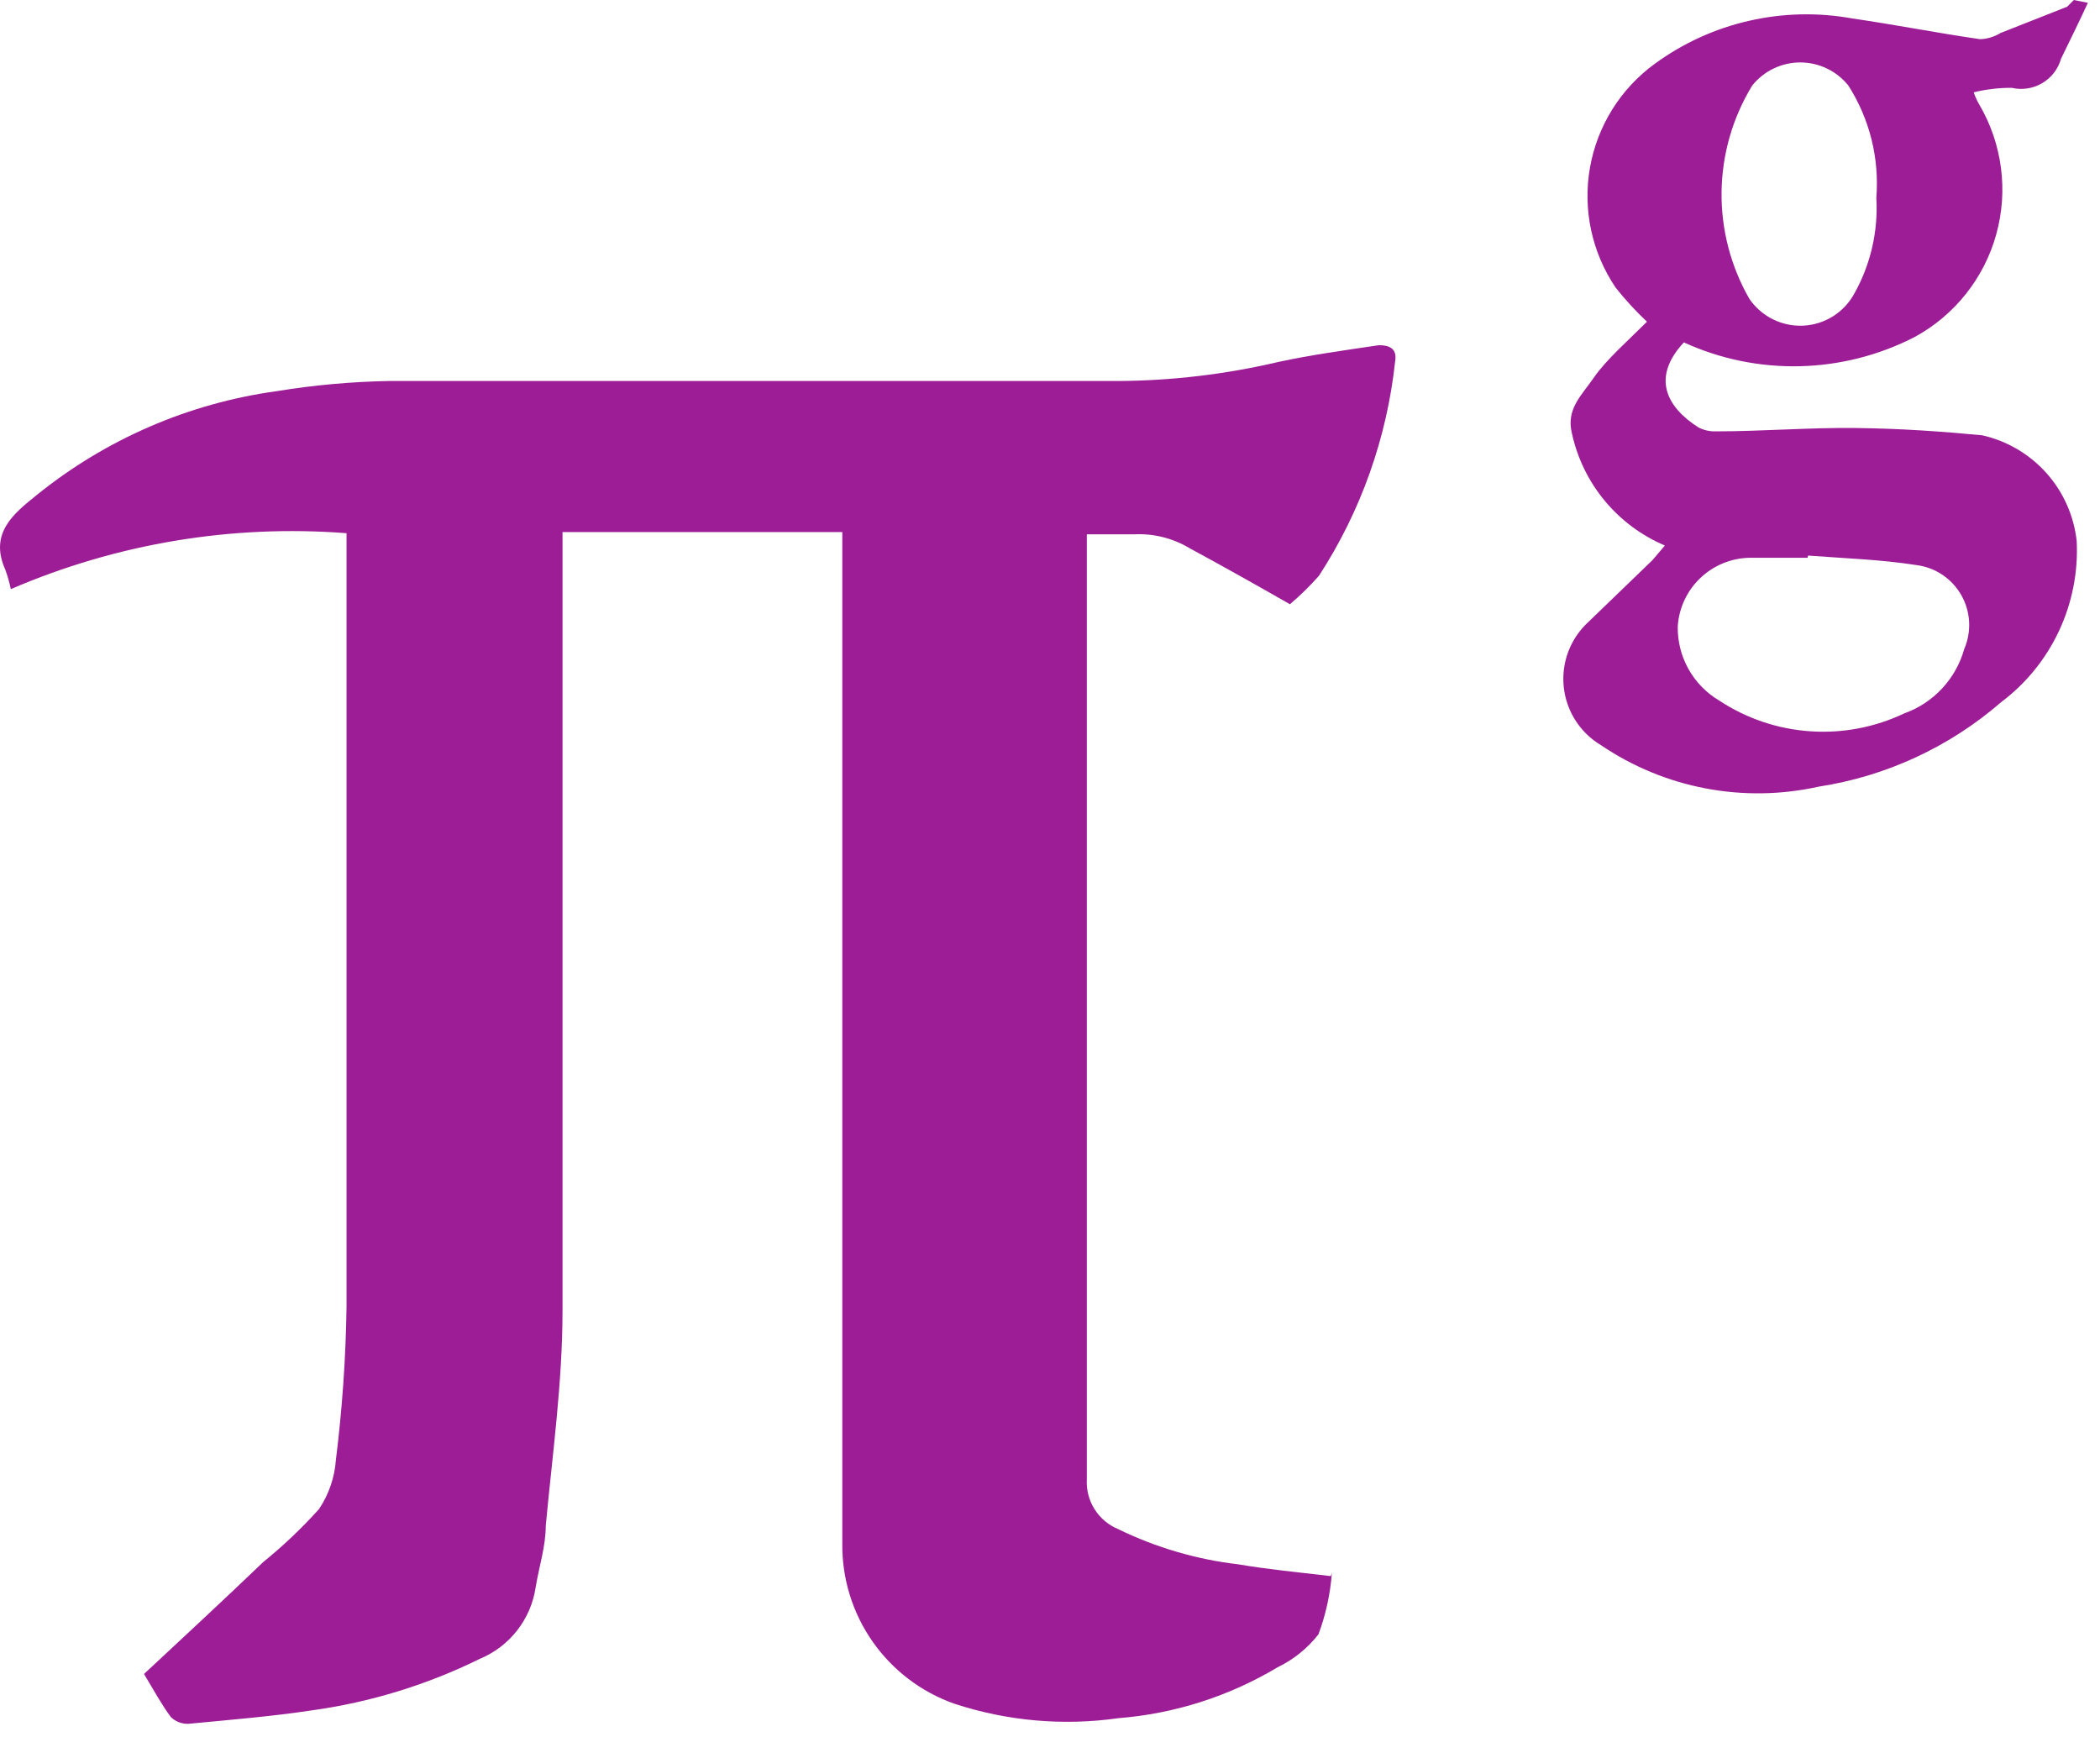
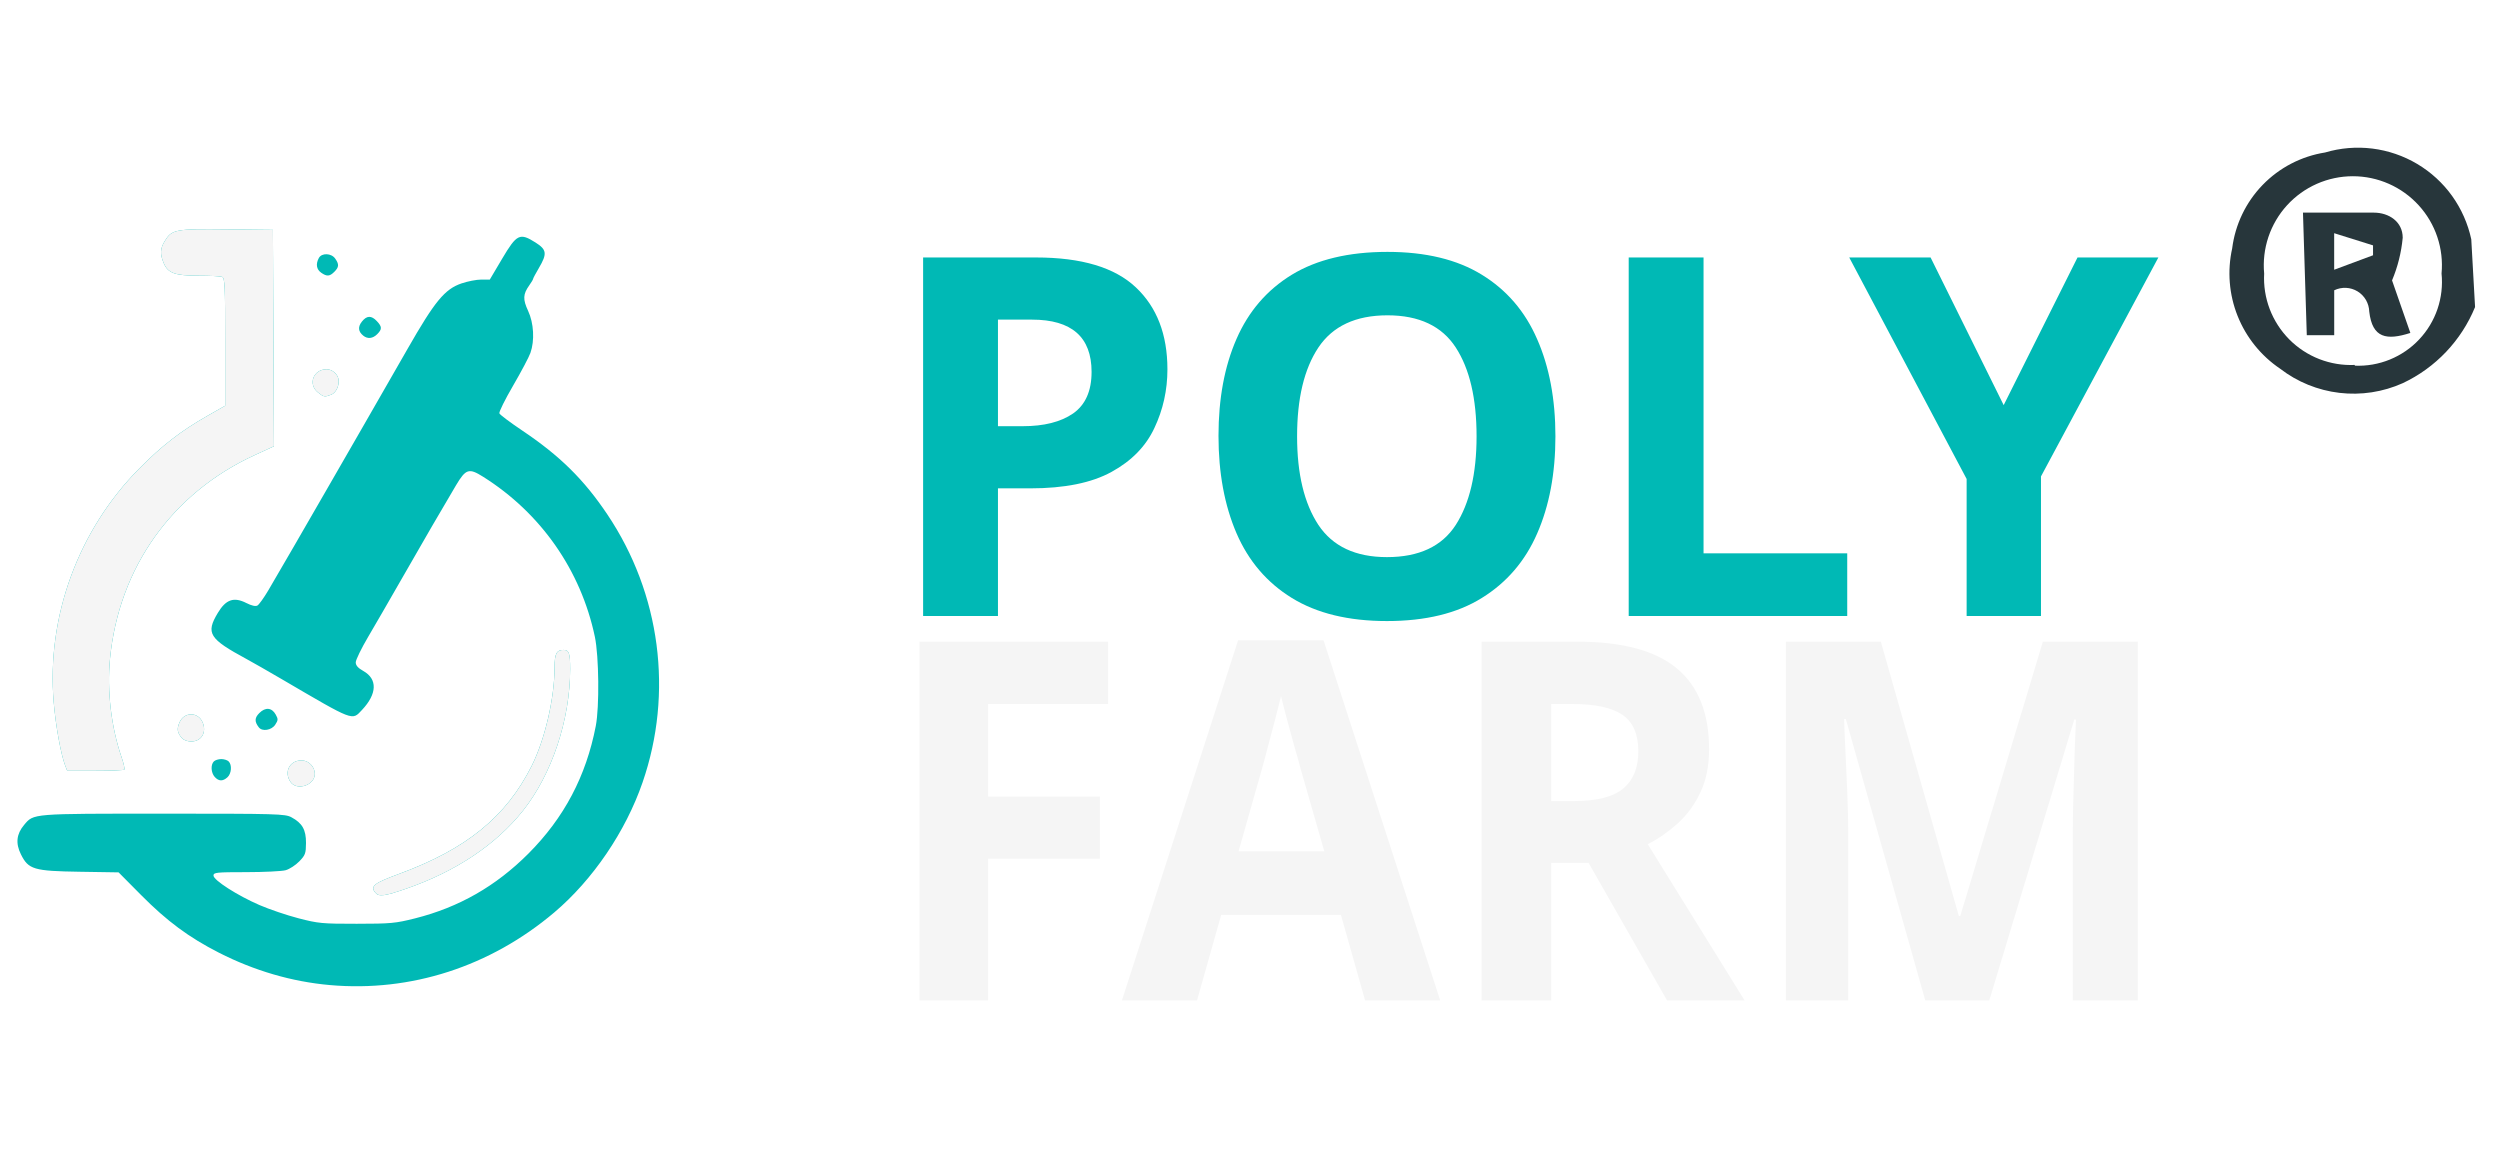
- <svg xmlns="http://www.w3.org/2000/svg" width="52" height="43" viewBox="0 0 52 43" fill="none">
-   <path d="M46.462 4.891C46.538 3.916 46.295 2.944 45.77 2.12C45.627 1.941 45.446 1.796 45.239 1.697C45.033 1.598 44.807 1.546 44.578 1.546C44.349 1.546 44.123 1.598 43.917 1.697C43.711 1.796 43.529 1.941 43.387 2.12C42.903 2.913 42.642 3.821 42.629 4.75C42.617 5.678 42.855 6.593 43.317 7.399C43.465 7.616 43.666 7.791 43.901 7.907C44.136 8.024 44.397 8.078 44.659 8.064C44.921 8.05 45.175 7.969 45.396 7.828C45.617 7.687 45.798 7.491 45.922 7.26C46.322 6.542 46.509 5.725 46.462 4.905V4.891ZM44.758 13.813H43.303C42.85 13.826 42.419 14.009 42.093 14.324C41.767 14.639 41.571 15.065 41.544 15.518C41.539 15.886 41.631 16.249 41.811 16.57C41.991 16.891 42.252 17.159 42.569 17.347C43.241 17.791 44.017 18.054 44.82 18.109C45.624 18.165 46.428 18.012 47.155 17.665C47.512 17.538 47.832 17.326 48.09 17.049C48.348 16.772 48.536 16.437 48.638 16.072C48.73 15.859 48.771 15.629 48.759 15.397C48.746 15.166 48.681 14.941 48.566 14.739C48.452 14.538 48.293 14.366 48.101 14.236C47.909 14.107 47.69 14.024 47.46 13.994C46.573 13.855 45.673 13.827 44.772 13.758L44.758 13.813ZM51.7 0.069C51.478 0.554 51.242 1.025 51.035 1.455C50.963 1.709 50.797 1.925 50.569 2.059C50.342 2.193 50.072 2.235 49.815 2.175C49.498 2.173 49.181 2.211 48.873 2.286C48.908 2.392 48.955 2.495 49.012 2.591C49.293 3.071 49.475 3.603 49.547 4.154C49.62 4.706 49.58 5.267 49.431 5.803C49.283 6.339 49.028 6.84 48.682 7.276C48.337 7.712 47.907 8.074 47.419 8.341C46.538 8.796 45.565 9.045 44.573 9.069C43.582 9.093 42.598 8.892 41.696 8.479C40.893 9.338 41.253 10.073 42.057 10.585C42.189 10.653 42.337 10.687 42.486 10.682C43.636 10.682 44.8 10.585 45.95 10.599C47.1 10.613 48.042 10.682 49.081 10.779C49.696 10.917 50.252 11.244 50.672 11.713C51.092 12.183 51.354 12.772 51.423 13.398C51.461 14.165 51.31 14.93 50.984 15.626C50.658 16.322 50.166 16.927 49.552 17.388C48.274 18.497 46.708 19.223 45.035 19.48C44.115 19.685 43.162 19.7 42.235 19.524C41.308 19.348 40.427 18.984 39.646 18.455C39.388 18.302 39.171 18.091 39.01 17.838C38.849 17.586 38.75 17.299 38.72 17.001C38.691 16.703 38.731 16.402 38.839 16.123C38.947 15.844 39.119 15.594 39.341 15.393L40.92 13.869L41.225 13.509C40.648 13.264 40.139 12.885 39.738 12.403C39.338 11.921 39.059 11.35 38.925 10.738C38.773 10.128 39.161 9.796 39.466 9.352C39.77 8.909 40.339 8.41 40.782 7.967C40.503 7.704 40.243 7.422 40.006 7.122C39.417 6.252 39.189 5.188 39.37 4.154C39.551 3.12 40.127 2.197 40.976 1.579C41.672 1.07 42.465 0.708 43.306 0.516C44.147 0.323 45.018 0.303 45.867 0.457C46.92 0.61 47.973 0.817 49.026 0.97C49.207 0.965 49.384 0.912 49.538 0.817L51.187 0.166C51.187 0.166 51.298 0.055 51.353 0L51.7 0.069Z" fill="#9D1D96" />
-   <path d="M32.98 38.947C32.942 39.468 32.83 39.981 32.648 40.471C32.378 40.817 32.032 41.097 31.636 41.288C30.435 42.007 29.083 42.439 27.687 42.549C26.325 42.743 24.935 42.619 23.628 42.189C22.81 41.9 22.104 41.362 21.607 40.652C21.11 39.941 20.848 39.093 20.857 38.226C20.857 30.079 20.857 21.946 20.857 13.8V13.176H13.929V13.703C13.929 19.951 13.929 26.172 13.929 32.449C13.929 34.236 13.68 36.009 13.514 37.783C13.514 38.295 13.347 38.794 13.264 39.307C13.206 39.697 13.048 40.065 12.805 40.376C12.562 40.687 12.243 40.929 11.879 41.08C10.57 41.725 9.167 42.155 7.722 42.355C6.711 42.507 5.685 42.59 4.66 42.688C4.581 42.69 4.502 42.676 4.429 42.648C4.355 42.619 4.288 42.576 4.231 42.521C3.995 42.203 3.801 41.842 3.566 41.454C4.563 40.526 5.547 39.612 6.517 38.683C7.012 38.282 7.476 37.841 7.902 37.367C8.144 37.004 8.287 36.583 8.318 36.148C8.475 34.888 8.563 33.621 8.581 32.352C8.581 26.172 8.581 19.979 8.581 13.786V13.204C5.739 12.984 2.886 13.46 0.268 14.589C0.234 14.425 0.188 14.262 0.13 14.104C-0.272 13.204 0.337 12.719 0.905 12.262C2.619 10.875 4.679 9.983 6.863 9.685C7.78 9.535 8.706 9.452 9.634 9.435C15.661 9.435 21.688 9.435 27.715 9.435C29.04 9.425 30.36 9.267 31.65 8.964C32.481 8.784 33.313 8.673 34.144 8.548C34.407 8.548 34.601 8.632 34.546 8.95C34.343 10.843 33.698 12.661 32.661 14.257C32.439 14.509 32.198 14.746 31.941 14.963C31.096 14.479 30.278 14.021 29.461 13.578C29.044 13.327 28.561 13.206 28.075 13.232C27.701 13.232 27.341 13.232 26.912 13.232V13.827C26.912 21.42 26.912 29.068 26.912 36.633C26.897 36.893 26.964 37.152 27.103 37.373C27.242 37.594 27.446 37.766 27.687 37.866C28.624 38.323 29.631 38.618 30.666 38.739C31.401 38.864 32.135 38.933 32.952 39.03" fill="#9D1D96" />
+ <svg xmlns="http://www.w3.org/2000/svg" id="svg899" version="1.1" fill="none" viewBox="0 0 155 72" height="72" width="155">
+   <defs id="defs903" />
+   <path style="display:inline;fill:#27363b;fill-opacity:1;stroke-width:3.407" id="path865" d="m 145.996,22.672 c 0.743,0.031 1.485,-0.098 2.174,-0.379 0.688,-0.281 1.312,-0.706 1.819,-1.248 0.511,-0.542 0.899,-1.187 1.138,-1.892 0.238,-0.705 0.324,-1.452 0.249,-2.193 0.071,-0.765 -0.017,-1.536 -0.262,-2.265 -0.242,-0.728 -0.637,-1.398 -1.155,-1.966 -0.518,-0.568 -1.148,-1.021 -1.85,-1.332 -0.702,-0.31 -1.462,-0.471 -2.232,-0.471 -0.767,0 -1.526,0.16 -2.232,0.471 -0.702,0.31 -1.332,0.764 -1.85,1.332 -0.518,0.568 -0.91,1.237 -1.155,1.966 -0.242,0.728 -0.334,1.5 -0.262,2.265 -0.041,0.751 0.078,1.501 0.344,2.204 0.269,0.702 0.681,1.341 1.209,1.875 0.528,0.534 1.165,0.951 1.864,1.224 0.702,0.273 1.451,0.397 2.201,0.363 z m 7.458,-3.635 c -0.852,2.08 -2.45,3.764 -4.484,4.72 -1.23,0.551 -2.586,0.758 -3.925,0.6 -1.339,-0.158 -2.61,-0.675 -3.676,-1.497 -1.186,-0.8 -2.106,-1.94 -2.637,-3.27 -0.531,-1.33 -0.647,-2.79 -0.337,-4.188 0.187,-1.481 0.848,-2.862 1.887,-3.935 1.039,-1.073 2.399,-1.779 3.874,-2.013 0.947,-0.282 1.945,-0.365 2.927,-0.243 0.981,0.122 1.928,0.446 2.78,0.951 0.852,0.506 1.591,1.182 2.167,1.986 0.576,0.804 0.981,1.72 1.189,2.688 z" />
+   <path style="display:none;fill:#1d1d1b;fill-opacity:1" id="path869" d="m 78.466,42.224 c -0.038,0.521 -0.15,1.034 -0.333,1.524 -0.27,0.347 -0.616,0.626 -1.012,0.817 -1.201,0.719 -2.553,1.151 -3.949,1.261 -1.363,0.194 -2.752,0.07 -4.059,-0.36 -0.818,-0.289 -1.524,-0.826 -2.021,-1.537 -0.497,-0.711 -0.759,-1.559 -0.75,-2.426 0,-8.147 0,-16.28 0,-24.427 v -0.624 h -6.928 v 0.526 c 0,6.249 0,12.47 0,18.746 0,1.787 -0.249,3.561 -0.416,5.334 0,0.513 -0.166,1.011 -0.249,1.524 -0.058,0.39 -0.217,0.758 -0.46,1.069 -0.243,0.311 -0.562,0.553 -0.926,0.704 -1.308,0.645 -2.712,1.075 -4.157,1.275 -1.011,0.152 -2.037,0.236 -3.062,0.333 -0.079,0.002 -0.158,-0.011 -0.231,-0.04 -0.074,-0.029 -0.141,-0.071 -0.198,-0.126 -0.235,-0.319 -0.429,-0.679 -0.665,-1.067 0.998,-0.928 1.981,-1.843 2.951,-2.771 0.495,-0.402 0.959,-0.842 1.385,-1.316 0.242,-0.364 0.385,-0.784 0.416,-1.219 0.157,-1.26 0.245,-2.527 0.263,-3.796 0,-6.179 0,-12.373 0,-18.566 v -0.582 c -2.842,-0.22 -5.695,0.256 -8.313,1.385 -0.034,-0.165 -0.081,-0.327 -0.139,-0.485 -0.402,-0.901 0.208,-1.385 0.776,-1.843 1.713,-1.387 3.774,-2.278 5.958,-2.577 0.916,-0.15 1.843,-0.233 2.771,-0.249 6.027,0 12.054,0 18.081,0 1.325,-0.011 2.645,-0.169 3.935,-0.471 0.831,-0.18 1.663,-0.291 2.494,-0.416 0.263,0 0.457,0.083 0.402,0.402 -0.202,1.892 -0.848,3.71 -1.884,5.307 -0.223,0.253 -0.464,0.489 -0.721,0.707 -0.845,-0.485 -1.663,-0.942 -2.48,-1.385 -0.417,-0.251 -0.899,-0.372 -1.385,-0.346 -0.374,0 -0.734,0 -1.164,0 v 0.596 c 0,7.593 0,15.241 0,22.805 -0.014,0.261 0.053,0.519 0.192,0.74 0.139,0.221 0.343,0.393 0.584,0.493 0.937,0.457 1.944,0.752 2.979,0.873 0.734,0.125 1.469,0.194 2.286,0.291" />
+   <path style="display:none;fill:#1d1d1b" id="path873" d="m 136.568,40.226 c -8.1e-4,-1.039 -0.002,-2.092 -0.002,-3.131 -0.016,-0.133 0.019,-0.268 0.099,-0.376 0.08,-0.108 0.198,-0.182 0.33,-0.206 0.586,-0.192 1.218,-0.183 1.798,0.025 0.579,0.208 1.073,0.603 1.404,1.123 0.539,0.736 0.844,1.617 0.877,2.528 0.033,0.911 -0.209,1.812 -0.693,2.584 -0.319,0.597 -0.856,1.046 -1.5,1.254 -0.643,0.207 -1.342,0.156 -1.949,-0.143 -0.116,-0.046 -0.214,-0.129 -0.277,-0.237 -0.063,-0.108 -0.087,-0.234 -0.069,-0.358 -8e-4,-1.025 -0.002,-2.037 -0.002,-3.062 z m 0.018,5.791 -0.001,-1.385 c 0.485,0.277 0.97,0.54 1.386,0.83 0.582,0.339 1.253,0.496 1.925,0.448 0.672,-0.048 1.315,-0.296 1.843,-0.714 0.695,-0.442 1.261,-1.059 1.643,-1.788 0.38,-0.73 0.564,-1.547 0.529,-2.37 0.058,-1.101 -0.182,-2.197 -0.695,-3.172 -0.376,-0.695 -0.895,-1.301 -1.523,-1.778 -0.629,-0.477 -1.353,-0.815 -2.123,-0.99 -0.43,-0.123 -0.881,-0.159 -1.326,-0.107 -0.444,0.053 -0.874,0.193 -1.264,0.413 l -0.388,0.18 -0.003,-3.838 -0.02,-1.29 0.191,-1.149 -3.027,0.93 5.1e-4,0.651 c 0.003,4.157 0.007,8.396 0.01,12.594 0.026,0.18 -0.007,0.364 -0.095,0.524 -0.087,0.16 -0.224,0.287 -0.389,0.363 -0.18,0.085 -0.347,0.192 -0.499,0.319 -0.111,0.097 -0.277,0.25 -0.264,0.347 0.014,0.097 0.111,0.471 0.416,0.512 l 3.076,0.455 0.513,0.069" />
+   <path style="display:none;fill:#1d1d1b" id="path877" d="m 84.612,40.048 c 0,0.374 0.083,0.97 0.194,1.538 0.125,0.97 0.568,1.872 1.261,2.563 0.229,0.207 0.514,0.342 0.819,0.389 0.306,0.047 0.618,0.003 0.899,-0.126 0.26,-0.149 0.489,-0.348 0.672,-0.586 0.183,-0.238 0.317,-0.51 0.395,-0.799 0.448,-1.338 0.562,-2.765 0.332,-4.157 -0.1,-0.882 -0.388,-1.733 -0.845,-2.494 -0.136,-0.265 -0.343,-0.486 -0.597,-0.641 -0.254,-0.155 -0.546,-0.237 -0.844,-0.237 -0.298,0 -0.589,0.082 -0.844,0.237 -0.254,0.155 -0.46,0.377 -0.597,0.641 -0.616,1.102 -0.908,2.355 -0.845,3.616 z m 7.814,-0.125 c 0.114,0.793 0.054,1.602 -0.175,2.37 -0.229,0.768 -0.621,1.477 -1.151,2.079 -0.529,0.601 -1.183,1.081 -1.915,1.405 -0.733,0.325 -1.528,0.486 -2.329,0.474 -0.801,-0.012 -1.59,-0.198 -2.313,-0.544 -0.722,-0.347 -1.361,-0.846 -1.872,-1.463 -0.511,-0.617 -0.882,-1.338 -1.087,-2.113 -0.206,-0.774 -0.241,-1.584 -0.103,-2.374 0.04,-1.431 0.646,-2.787 1.685,-3.772 1.039,-0.985 2.426,-1.516 3.857,-1.479 0.725,-0.046 1.451,0.062 2.131,0.317 0.679,0.256 1.297,0.652 1.812,1.165 0.515,0.512 0.915,1.128 1.174,1.806 0.259,0.678 0.371,1.404 0.328,2.129" />
+   <path style="display:none;fill:#1d1d1b" id="path879" d="m 126.454,40.59 c -0.526,0.235 -1.108,0.457 -1.649,0.72 -0.288,0.12 -0.544,0.305 -0.748,0.54 -0.166,0.23 -0.271,0.499 -0.305,0.78 -0.035,0.282 0.002,0.567 0.107,0.831 0.105,0.264 0.275,0.497 0.493,0.677 0.219,0.181 0.479,0.304 0.758,0.357 0.526,0.111 1.385,-0.319 1.385,-0.734 0,-1.053 0,-2.092 0,-3.173 z m -3.228,-2.009 c -0.558,0.002 -1.115,-0.049 -1.663,-0.152 -0.222,0 -0.374,-0.443 -0.54,-0.693 -0.049,-0.097 -0.086,-0.199 -0.111,-0.305 0.416,-0.291 0.831,-0.624 1.275,-0.873 1.068,-0.684 2.258,-1.154 3.505,-1.385 0.791,-0.056 1.576,0.169 2.217,0.636 0.641,0.466 1.097,1.144 1.288,1.914 0.067,0.281 0.1,0.57 0.097,0.859 v 7.482 c -0.494,0.127 -1.015,0.094 -1.489,-0.096 -0.473,-0.189 -0.874,-0.525 -1.144,-0.957 -0.644,0.384 -1.311,0.731 -1.995,1.039 -0.434,0.132 -0.892,0.16 -1.339,0.083 -0.447,-0.077 -0.869,-0.257 -1.234,-0.526 -0.365,-0.269 -0.661,-0.62 -0.867,-1.024 -0.205,-0.404 -0.313,-0.851 -0.315,-1.304 -0.058,-0.503 0.071,-1.009 0.363,-1.423 0.291,-0.414 0.724,-0.706 1.217,-0.822 1.219,-0.485 2.452,-0.887 3.699,-1.289 0.065,-0.012 0.126,-0.036 0.182,-0.072 0.055,-0.036 0.103,-0.082 0.14,-0.136 0.037,-0.054 0.064,-0.115 0.077,-0.179 0.014,-0.064 0.015,-0.131 0.003,-0.195 0.04,-0.384 -0.002,-0.773 -0.121,-1.14 -0.119,-0.367 -0.314,-0.706 -0.572,-0.994 -0.322,-0.275 -0.722,-0.443 -1.144,-0.481 -0.422,-0.037 -0.846,0.058 -1.211,0.273 -0.097,0 -0.125,0.263 -0.152,0.416 -0.069,0.416 -0.111,0.845 -0.166,1.385" />
+   <path style="display:none;fill:#1d1d1b" id="path887" d="m 117.457,45.775 h -4.309 v -2.397 l -0.083,-11.666 c 0,-0.263 -0.069,-0.429 -0.319,-0.513 -0.205,-0.054 -0.401,-0.138 -0.582,-0.249 -0.152,-0.097 -0.374,-0.263 -0.36,-0.374 0.014,-0.111 0.083,-0.471 0.416,-0.554 1.248,-0.305 2.526,-0.477 3.81,-0.513 0,0.346 0,0.651 0,0.97 0,0.873 0,1.732 0,2.605 0,2.669 0,5.343 0,8.022 0,1.011 0,2.023 0.083,3.034 0.01,0.07 0.035,0.137 0.073,0.197 0.038,0.06 0.089,0.111 0.148,0.149 0.263,0.152 0.554,0.249 0.845,0.388 0.554,0.249 0.554,0.249 0.346,0.901" />
+   <path style="display:none;fill:#1d1d1b" id="path893" d="m 108.527,45.102 c 0,0.208 -0.097,0.429 -0.152,0.651 h -4.323 v -0.485 c 0,-2.549 0,-5.112 0,-7.662 0.031,-0.175 -0.005,-0.356 -0.099,-0.507 -0.095,-0.151 -0.242,-0.262 -0.413,-0.31 -0.158,-0.051 -0.307,-0.126 -0.443,-0.222 -0.111,-0.097 -0.263,-0.277 -0.235,-0.388 0.028,-0.111 0.194,-0.374 0.333,-0.402 1.136,-0.222 2.286,-0.416 3.422,-0.624 l 0.319,-0.083 v 0.471 c 0,2.771 0,5.639 0,8.452 -0.019,0.111 0.003,0.226 0.061,0.322 0.059,0.097 0.15,0.169 0.257,0.204 0.416,0.166 0.831,0.374 1.275,0.582 z" />
+   <path style="display:none;fill:#1d1d1b" id="path895" d="m 107.059,31.815 c -0.139,0.194 -0.263,0.443 -0.429,0.637 -0.166,0.194 -0.665,0.665 -0.984,0.998 -0.041,0.057 -0.095,0.104 -0.158,0.136 -0.063,0.032 -0.132,0.049 -0.202,0.049 -0.07,0 -0.14,-0.017 -0.203,-0.049 -0.063,-0.032 -0.117,-0.079 -0.158,-0.136 -0.373,-0.412 -0.72,-0.847 -1.039,-1.302 -0.044,-0.083 -0.067,-0.176 -0.067,-0.27 0,-0.094 0.023,-0.187 0.067,-0.27 0.374,-0.457 0.79,-0.901 1.219,-1.385 0.041,-0.054 0.095,-0.099 0.156,-0.129 0.061,-0.03 0.129,-0.046 0.197,-0.046 0.069,0 0.136,0.016 0.197,0.046 0.061,0.03 0.115,0.075 0.156,0.129 l 1.122,1.385 c 0,0 0,0.125 0.083,0.249" />
+   <path style="display:inline;fill:#27363b;fill-opacity:1;stroke-width:3.407" id="path897" d="m 144.719,16.724 2.409,-0.897 v -0.614 l -2.409,-0.755 z m -1.935,-3.541 h 4.392 c 0.944,0 1.792,0.567 1.792,1.558 -0.085,0.91 -0.307,1.801 -0.661,2.644 l 1.135,3.257 c -1.465,0.472 -2.361,0.33 -2.548,-1.322 -0.008,-0.253 -0.078,-0.5 -0.204,-0.72 -0.126,-0.219 -0.307,-0.403 -0.521,-0.534 -0.218,-0.132 -0.463,-0.207 -0.715,-0.219 -0.252,-0.012 -0.504,0.04 -0.733,0.151 0,0.897 0,1.793 0,2.785 h -1.7 z" />
+   <path d="m 100.191,45.875 h -4.309 v -2.397 l -0.083,-11.666 c 0,-0.263 -0.069,-0.429 -0.319,-0.513 -0.205,-0.054 -0.401,-0.138 -0.582,-0.249 -0.152,-0.097 -0.374,-0.263 -0.36,-0.374 0.014,-0.111 0.083,-0.471 0.416,-0.554 1.248,-0.305 2.526,-0.477 3.81,-0.513 0,0.346 0,0.651 0,0.97 0,0.873 0,1.732 0,2.605 0,2.669 0,5.343 0,8.022 0,1.011 0,2.023 0.083,3.034 0.01,0.07 0.035,0.137 0.073,0.197 0.038,0.06 0.089,0.111 0.148,0.149 0.263,0.152 0.554,0.249 0.845,0.388 0.554,0.249 0.554,0.249 0.346,0.901" id="path907" style="display:none;fill:#1d1d1b" />
+   <path id="path1468" d="M 20.449,61.074 C 18.093,60.865 15.766,60.185 13.571,59.066 11.711,58.117 10.353,57.112 8.754,55.499 L 7.353,54.087 4.947,54.049 C 2.088,54.005 1.762,53.908 1.295,52.965 0.958,52.286 1.021,51.708 1.493,51.147 c 0.602,-0.715 0.414,-0.7 8.629,-0.7 7.096,0 7.552,0.013 7.946,0.224 0.675,0.362 0.909,0.775 0.904,1.596 -0.004,0.646 -0.043,0.754 -0.418,1.14 -0.227,0.235 -0.606,0.48 -0.842,0.546 -0.236,0.065 -1.339,0.119 -2.453,0.12 -1.848,6.31e-4 -2.024,0.019 -2.023,0.212 0.002,0.286 1.482,1.235 2.853,1.829 0.601,0.261 1.686,0.629 2.412,0.818 1.228,0.32 1.479,0.344 3.616,0.342 2.107,-0.002 2.405,-0.029 3.623,-0.337 2.712,-0.685 5.002,-1.993 7.015,-4.008 2.218,-2.22 3.582,-4.802 4.184,-7.92 0.229,-1.186 0.196,-4.322 -0.058,-5.531 -0.865,-4.115 -3.349,-7.672 -6.934,-9.923 -0.873,-0.549 -1.065,-0.488 -1.672,0.529 -0.772,1.295 -2.063,3.519 -3.437,5.921 -0.684,1.196 -1.59,2.763 -2.013,3.481 -0.423,0.718 -0.769,1.429 -0.769,1.579 0,0.192 0.141,0.352 0.472,0.538 0.885,0.497 0.855,1.414 -0.079,2.408 -0.636,0.676 -0.448,0.748 -4.985,-1.906 -0.831,-0.486 -1.809,-1.045 -2.173,-1.242 -2.334,-1.262 -2.544,-1.599 -1.785,-2.865 0.501,-0.836 0.994,-1.005 1.773,-0.608 0.318,0.162 0.565,0.218 0.68,0.154 0.099,-0.056 0.403,-0.479 0.676,-0.941 0.559,-0.947 2.368,-4.071 3.671,-6.338 0.478,-0.831 1.464,-2.544 2.192,-3.807 0.728,-1.263 1.973,-3.432 2.767,-4.821 1.695,-2.964 2.306,-3.706 3.344,-4.064 0.381,-0.131 0.932,-0.239 1.225,-0.239 h 0.533 l 0.769,-1.299 c 0.904,-1.526 1.091,-1.617 2.068,-0.998 0.696,0.441 0.729,0.693 0.211,1.572 -0.199,0.338 -0.363,0.645 -0.363,0.682 0,0.037 -0.105,0.214 -0.234,0.395 -0.395,0.555 -0.41,0.869 -0.076,1.586 0.355,0.762 0.414,1.846 0.144,2.609 -0.091,0.258 -0.575,1.172 -1.075,2.031 -0.5,0.859 -0.883,1.631 -0.85,1.716 0.032,0.084 0.666,0.56 1.408,1.059 2.344,1.573 3.83,3.037 5.288,5.21 3.295,4.91 4.102,11.057 2.181,16.616 -1.051,3.044 -3.087,6.04 -5.477,8.061 -3.967,3.354 -8.888,4.946 -13.912,4.5 z m 2.821,-5.727 c -0.331,-0.399 -0.093,-0.589 1.446,-1.156 4.206,-1.548 6.657,-3.542 8.247,-6.705 0.823,-1.639 1.42,-4.213 1.42,-6.124 0,-0.828 0.124,-1.066 0.555,-1.066 0.342,0 0.412,0.203 0.412,1.191 0,3.131 -1.135,6.527 -2.935,8.787 -1.671,2.097 -4.147,3.752 -7.208,4.817 -1.36,0.473 -1.718,0.521 -1.937,0.256 z m -5.255,-6.861 c -0.43,-0.614 -0.062,-1.343 0.678,-1.343 0.44,0 0.826,0.392 0.826,0.839 0,0.699 -1.107,1.07 -1.504,0.504 z m -4.701,-0.315 c -0.234,-0.259 -0.262,-0.756 -0.055,-0.963 0.08,-0.08 0.286,-0.145 0.459,-0.145 0.173,0 0.379,0.065 0.459,0.145 0.217,0.217 0.175,0.757 -0.076,0.984 -0.287,0.26 -0.539,0.253 -0.787,-0.021 z M 4.038,47.456 C 3.773,46.767 3.455,45.016 3.329,43.541 2.877,38.252 4.848,32.871 8.639,29.044 10.055,27.615 11.211,26.721 12.858,25.783 l 1.103,-0.629 v -3.957 c 0,-3.497 -0.022,-3.966 -0.191,-4.031 -0.105,-0.04 -0.76,-0.073 -1.456,-0.073 -1.471,0 -1.905,-0.158 -2.169,-0.79 -0.232,-0.555 -0.216,-0.889 0.065,-1.35 0.445,-0.73 0.649,-0.769 3.84,-0.733 l 2.872,0.032 0.031,6.709 0.031,6.709 -1.179,0.541 c -5.14,2.356 -8.433,6.985 -8.984,12.626 -0.194,1.985 0.072,4.24 0.721,6.125 0.13,0.377 0.204,0.716 0.165,0.755 -0.039,0.039 -0.851,0.071 -1.806,0.071 h -1.735 z m 7.241,-1.692 c -0.288,-0.336 -0.325,-0.56 -0.156,-0.962 0.285,-0.678 1.159,-0.683 1.443,-0.008 0.261,0.62 -0.081,1.18 -0.72,1.18 -0.217,0 -0.465,-0.092 -0.567,-0.211 z m 4.77,-0.665 c -0.277,-0.358 -0.269,-0.591 0.031,-0.891 0.375,-0.375 0.771,-0.34 1.012,0.091 0.16,0.285 0.157,0.351 -0.029,0.634 -0.226,0.344 -0.803,0.438 -1.014,0.165 z m 3.669,-20.764 c -0.643,-0.506 -0.296,-1.441 0.536,-1.441 0.325,0 0.667,0.283 0.731,0.604 0.075,0.377 -0.146,0.856 -0.448,0.971 -0.417,0.159 -0.454,0.153 -0.818,-0.134 z m 2.803,-3.526 c -0.314,-0.253 -0.342,-0.542 -0.085,-0.868 0.302,-0.384 0.589,-0.393 0.93,-0.03 0.325,0.346 0.329,0.5 0.021,0.808 -0.276,0.276 -0.595,0.31 -0.866,0.091 z m -2.611,-3.904 c -0.29,-0.203 -0.343,-0.536 -0.143,-0.907 0.177,-0.33 0.775,-0.31 1.016,0.035 0.249,0.355 0.237,0.528 -0.054,0.819 -0.291,0.291 -0.464,0.302 -0.819,0.054 z" style="display:inline;fill:#00b9b5;fill-opacity:1;stroke-width:0.121" />
+   <path id="path1466" d="m 23.271,55.347 c -0.331,-0.399 -0.093,-0.589 1.446,-1.156 4.206,-1.548 6.657,-3.542 8.247,-6.705 0.823,-1.639 1.42,-4.213 1.42,-6.124 0,-0.828 0.124,-1.066 0.555,-1.066 0.342,0 0.412,0.203 0.412,1.191 0,3.131 -1.135,6.527 -2.935,8.787 -1.671,2.097 -4.147,3.752 -7.208,4.817 -1.36,0.473 -1.718,0.521 -1.937,0.256 z m -5.255,-6.861 c -0.43,-0.614 -0.062,-1.343 0.678,-1.343 0.44,0 0.826,0.392 0.826,0.839 0,0.699 -1.107,1.07 -1.504,0.504 z M 4.038,47.456 C 3.773,46.767 3.455,45.016 3.329,43.541 2.877,38.252 4.848,32.871 8.639,29.044 10.055,27.615 11.211,26.721 12.858,25.783 l 1.103,-0.629 v -3.957 c 0,-3.497 -0.022,-3.966 -0.191,-4.031 -0.105,-0.04 -0.76,-0.073 -1.456,-0.073 -1.471,0 -1.905,-0.158 -2.169,-0.79 -0.232,-0.555 -0.216,-0.889 0.065,-1.35 0.445,-0.73 0.649,-0.769 3.84,-0.733 l 2.872,0.032 0.031,6.709 0.031,6.709 -1.179,0.541 c -5.14,2.356 -8.433,6.985 -8.984,12.626 -0.194,1.985 0.072,4.24 0.721,6.125 0.13,0.377 0.204,0.716 0.165,0.755 -0.039,0.039 -0.851,0.071 -1.806,0.071 h -1.735 z m 7.241,-1.692 c -0.288,-0.336 -0.325,-0.56 -0.156,-0.962 0.285,-0.678 1.159,-0.683 1.443,-0.008 0.261,0.62 -0.081,1.18 -0.72,1.18 -0.217,0 -0.465,-0.092 -0.567,-0.211 z m 8.438,-21.429 c -0.643,-0.506 -0.296,-1.441 0.536,-1.441 0.325,0 0.667,0.283 0.731,0.604 0.075,0.377 -0.146,0.856 -0.448,0.971 -0.417,0.159 -0.454,0.153 -0.818,-0.134 z" style="display:inline;fill:#f5f5f5;fill-opacity:1;stroke-width:0.121" />
+   <text transform="scale(0.9932663,1.006779)" id="text1500" y="37.934" x="54.838" style="font-style:italic;font-variant:normal;font-weight:bold;font-stretch:normal;font-size:30.928px;line-height:1.25;font-family:'Courier New';-inkscape-font-specification:'Courier New Bold Italic';letter-spacing:0px;word-spacing:0px;display:inline;fill:#00b9b5;fill-opacity:1;stroke:none;stroke-width:1.16;" xml:space="preserve">
+     <tspan style="font-style:normal;font-variant:normal;font-weight:bold;font-stretch:normal;font-size:30.928px;font-family:Aharoni;-inkscape-font-specification:'Aharoni Bold';fill:#00b9b5;fill-opacity:1;stroke-width:1.16;" y="37.934" x="54.838" id="tspan1498">POLY</tspan>
+   </text>
+   <path transform="matrix(1.224782,0,0,0.8223679,12.90449,6.418585)" d="M 35.393,42.215 V 66.088 H 49.051 V 60.893 H 41.602 V 42.215 Z m 23.785,0 -9.182,23.873 h 6.559 l 1.645,-4.162 h 8.57 l 1.539,4.162 H 74.938 L 65.947,42.215 Z m 18.541,0 v 23.873 h 9.951 c 3.008,0 5.248,-0.811 6.717,-2.432 1.014,-1.119 1.521,-2.57 1.521,-4.354 0,-1.376 -0.316,-2.583 -0.945,-3.621 -0.7,-1.131 -2.006,-1.895 -3.918,-2.291 0.851,-0.501 1.483,-1.109 1.891,-1.82 0.49,-0.84 0.734,-1.881 0.734,-3.129 0,-4.151 -2.239,-6.227 -6.717,-6.227 z m 6.209,4.721 h 1.137 c 0.583,0 1.049,0.059 1.398,0.176 0.979,0.35 1.469,1.066 1.469,2.15 0,0.618 -0.185,1.137 -0.559,1.557 -0.466,0.525 -1.236,0.787 -2.309,0.787 h -1.137 z m -21.408,2.66 2.57,7.607 h -5.178 z m 21.408,6.732 h 1.275 c 1.108,0 1.889,0.036 2.344,0.105 1.434,0.245 2.152,1.062 2.152,2.449 0,0.863 -0.355,1.504 -1.066,1.924 -0.63,0.373 -1.738,0.559 -3.324,0.559 h -1.381 z" id="text1504" style="font-style:normal;font-variant:normal;font-weight:bold;font-stretch:normal;font-size:35.82px;line-height:1.25;font-family:Aharoni;-inkscape-font-specification:'Aharoni Bold';letter-spacing:0px;word-spacing:0px;display:none;fill:#f5f5f5;fill-opacity:1;stroke:none;stroke-width:0.746" />
+   <text transform="scale(0.9581991,1.043624)" id="text861" y="59.434" x="56.809" style="font-style:italic;font-variant:normal;font-weight:bold;font-stretch:normal;font-size:29.836px;line-height:1.25;font-family:'Courier New';-inkscape-font-specification:'Courier New Bold Italic';letter-spacing:0px;word-spacing:0px;display:inline;fill:#f5f5f5;fill-opacity:1;stroke:none;stroke-width:1.119;" xml:space="preserve">
+     <tspan style="font-style:normal;font-variant:normal;font-weight:bold;font-stretch:normal;font-size:29.836px;font-family:Aharoni;-inkscape-font-specification:'Aharoni Bold';fill:#f5f5f5;fill-opacity:1;stroke-width:1.119;" y="59.434" x="56.809" id="tspan859">FARM</tspan>
+   </text>
</svg>
